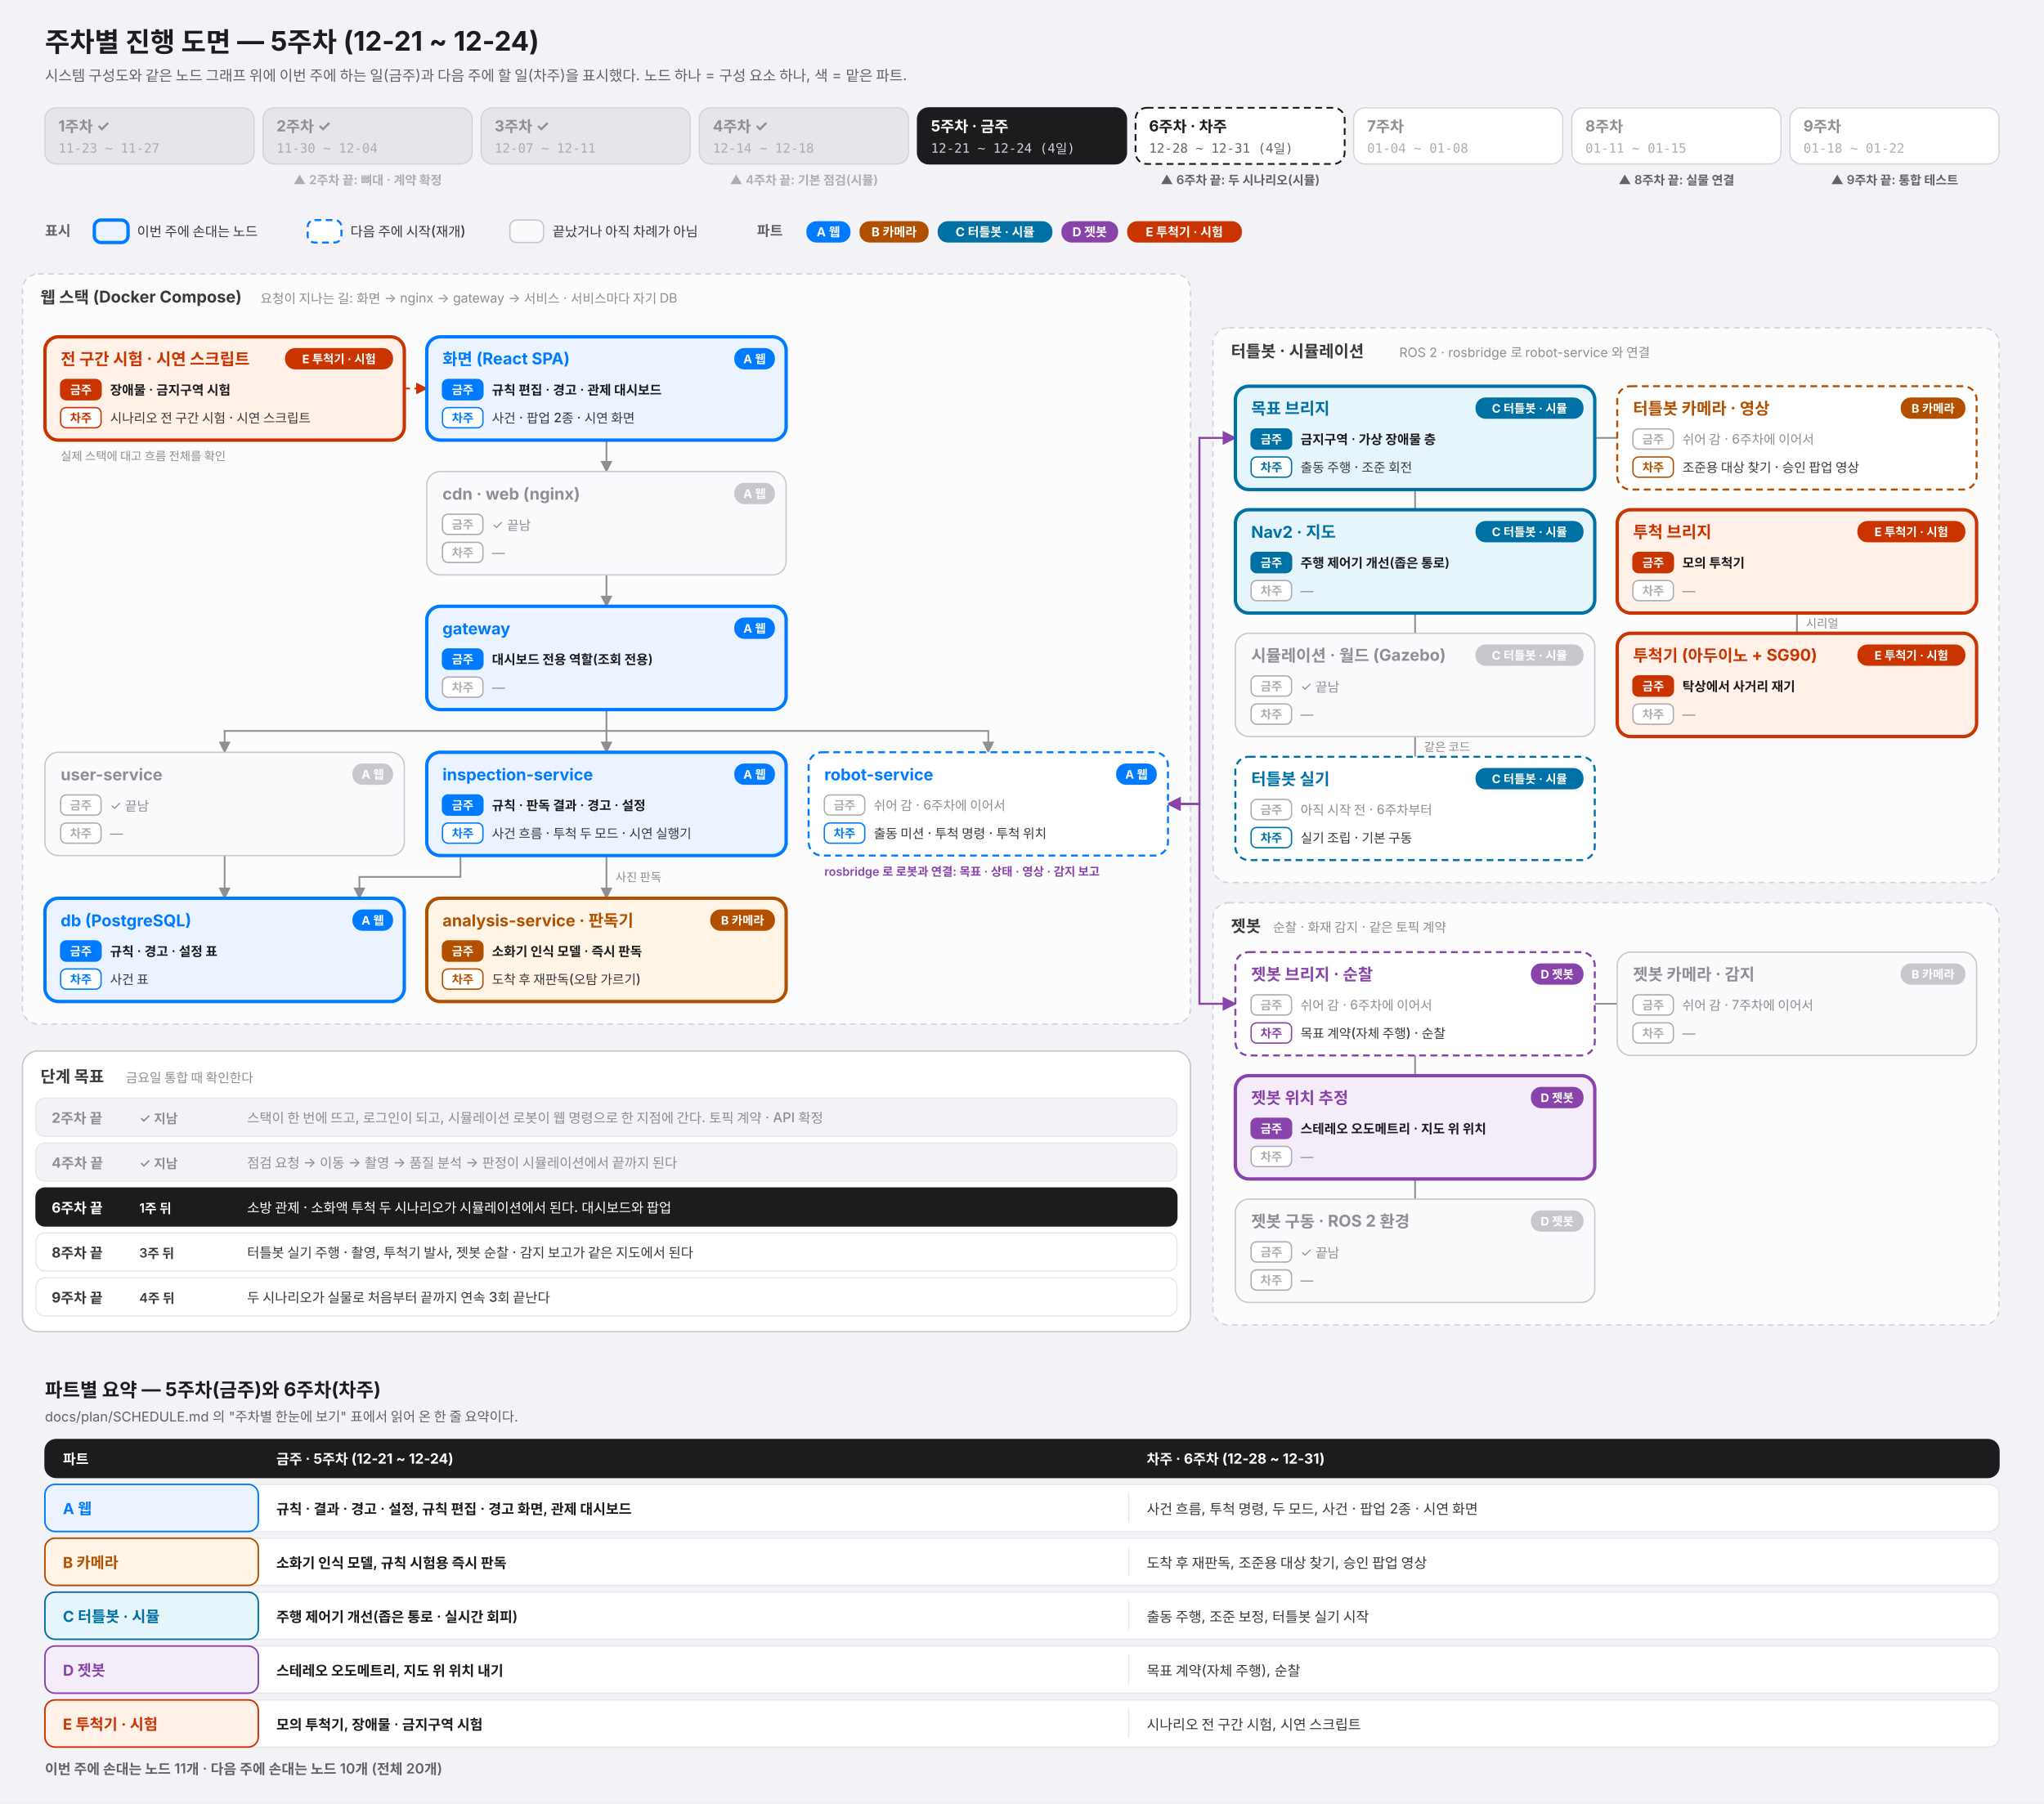
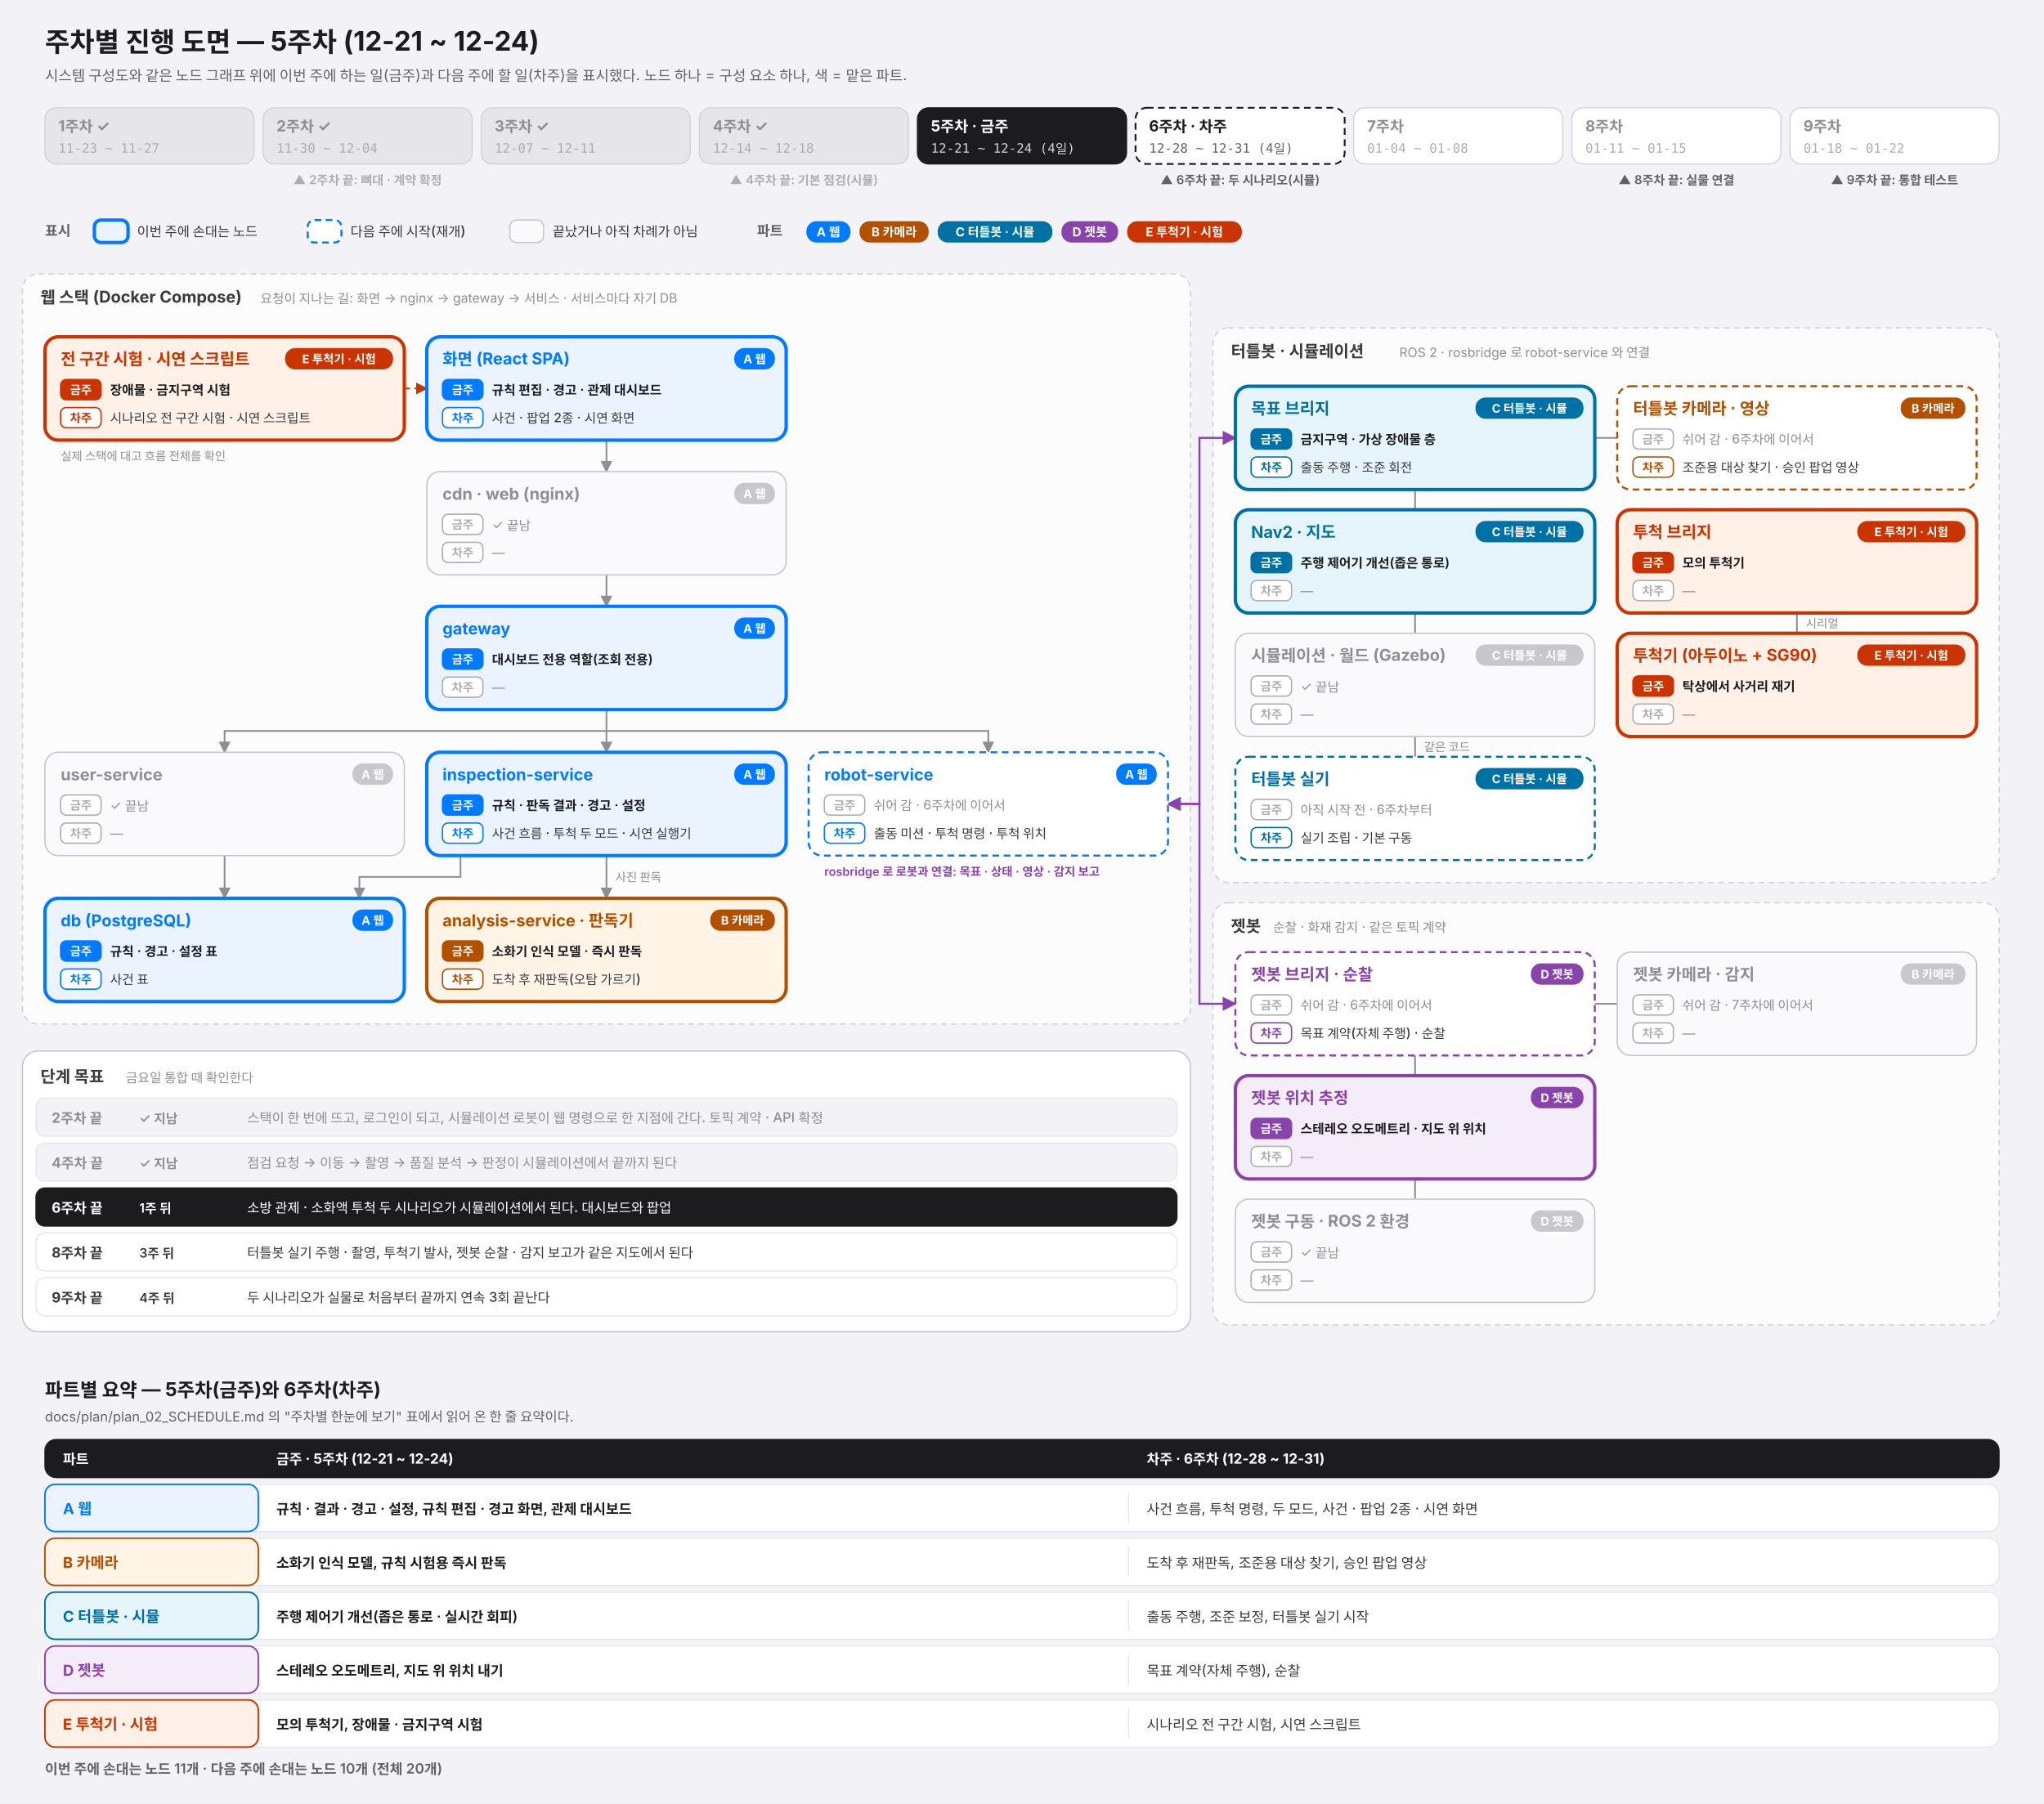
<svg xmlns="http://www.w3.org/2000/svg" width="1820" height="1606" viewBox="0 0 1820 1606" font-family="-apple-system, 'Apple SD Gothic Neo', 'Noto Sans KR', 'Malgun Gothic', sans-serif">
  <defs>
    <marker id="a8944ab" viewBox="0 0 10 10" refX="9" refY="5" markerWidth="7" markerHeight="7" orient="auto-start-reverse">
      <path d="M0,0 L10,5 L0,10 z" fill="#8944ab" />
    </marker>
    <marker id="a8e8e93" viewBox="0 0 10 10" refX="9" refY="5" markerWidth="7" markerHeight="7" orient="auto-start-reverse">
      <path d="M0,0 L10,5 L0,10 z" fill="#8e8e93" />
    </marker>
    <marker id="ac93400" viewBox="0 0 10 10" refX="9" refY="5" markerWidth="7" markerHeight="7" orient="auto-start-reverse">
      <path d="M0,0 L10,5 L0,10 z" fill="#c93400" />
    </marker>
  </defs>
  <rect width="1820" height="1606" fill="#f2f2f7" />
  <text x="40.0" y="46.0" font-size="24" font-weight="700" fill="#1c1c1e" text-anchor="start">주차별 진행 도면 — 5주차 (12-21 ~ 12-24)</text>
  <text x="40.0" y="72.0" font-size="13" font-weight="400" fill="#636366" text-anchor="start">시스템 구성도와 같은 노드 그래프 위에 이번 주에 하는 일(금주)과 다음 주에 할 일(차주)을 표시했다. 노드 하나 = 구성 요소 하나, 색 = 맡은 파트.</text>
  <rect x="40.0" y="96.0" width="186.2" height="50.0" rx="10" fill="#e5e5ea" stroke="#d1d1d6" stroke-width="1.0" />
  <text x="52.0" y="117.0" font-size="13.5" font-weight="700" fill="#8e8e93" text-anchor="start">1주차 ✓</text>
  <text x="52.0" y="136.0" font-size="11.5" font-weight="500" fill="#aeaeb2" text-anchor="start" font-family="'SF Mono', Menlo, Consolas, monospace">11-23 ~ 11-27</text>
  <rect x="234.2" y="96.0" width="186.2" height="50.0" rx="10" fill="#e5e5ea" stroke="#d1d1d6" stroke-width="1.0" />
  <text x="246.2" y="117.0" font-size="13.5" font-weight="700" fill="#8e8e93" text-anchor="start">2주차 ✓</text>
  <text x="246.2" y="136.0" font-size="11.5" font-weight="500" fill="#aeaeb2" text-anchor="start" font-family="'SF Mono', Menlo, Consolas, monospace">11-30 ~ 12-04</text>
  <text x="327.3" y="164.0" font-size="11" font-weight="600" fill="#aeaeb2" text-anchor="middle">▲ 2주차 끝: 뼈대 · 계약 확정</text>
  <rect x="428.4" y="96.0" width="186.2" height="50.0" rx="10" fill="#e5e5ea" stroke="#d1d1d6" stroke-width="1.0" />
  <text x="440.4" y="117.0" font-size="13.5" font-weight="700" fill="#8e8e93" text-anchor="start">3주차 ✓</text>
  <text x="440.4" y="136.0" font-size="11.5" font-weight="500" fill="#aeaeb2" text-anchor="start" font-family="'SF Mono', Menlo, Consolas, monospace">12-07 ~ 12-11</text>
  <rect x="622.7" y="96.0" width="186.2" height="50.0" rx="10" fill="#e5e5ea" stroke="#d1d1d6" stroke-width="1.0" />
  <text x="634.7" y="117.0" font-size="13.5" font-weight="700" fill="#8e8e93" text-anchor="start">4주차 ✓</text>
  <text x="634.7" y="136.0" font-size="11.5" font-weight="500" fill="#aeaeb2" text-anchor="start" font-family="'SF Mono', Menlo, Consolas, monospace">12-14 ~ 12-18</text>
  <text x="715.8" y="164.0" font-size="11" font-weight="600" fill="#aeaeb2" text-anchor="middle">▲ 4주차 끝: 기본 점검(시뮬)</text>
  <rect x="816.9" y="96.0" width="186.2" height="50.0" rx="10" fill="#1c1c1e" stroke="#1c1c1e" stroke-width="1.0" />
  <text x="828.9" y="117.0" font-size="13.5" font-weight="700" fill="#ffffff" text-anchor="start">5주차 · 금주</text>
  <text x="828.9" y="136.0" font-size="11.5" font-weight="500" fill="#d1d1d6" text-anchor="start" font-family="'SF Mono', Menlo, Consolas, monospace">12-21 ~ 12-24  (4일)</text>
  <rect x="1011.1" y="96.0" width="186.2" height="50.0" rx="10" fill="#ffffff" stroke="#1c1c1e" stroke-width="1.6" stroke-dasharray="6 4" />
  <text x="1023.1" y="117.0" font-size="13.5" font-weight="700" fill="#1c1c1e" text-anchor="start">6주차 · 차주</text>
  <text x="1023.1" y="136.0" font-size="11.5" font-weight="500" fill="#636366" text-anchor="start" font-family="'SF Mono', Menlo, Consolas, monospace">12-28 ~ 12-31  (4일)</text>
  <text x="1104.2" y="164.0" font-size="11" font-weight="600" fill="#636366" text-anchor="middle">▲ 6주차 끝: 두 시나리오(시뮬)</text>
  <rect x="1205.3" y="96.0" width="186.2" height="50.0" rx="10" fill="#ffffff" stroke="#d1d1d6" stroke-width="1.0" />
  <text x="1217.3" y="117.0" font-size="13.5" font-weight="700" fill="#8e8e93" text-anchor="start">7주차</text>
  <text x="1217.3" y="136.0" font-size="11.5" font-weight="500" fill="#aeaeb2" text-anchor="start" font-family="'SF Mono', Menlo, Consolas, monospace">01-04 ~ 01-08</text>
  <rect x="1399.6" y="96.0" width="186.2" height="50.0" rx="10" fill="#ffffff" stroke="#d1d1d6" stroke-width="1.0" />
  <text x="1411.6" y="117.0" font-size="13.5" font-weight="700" fill="#8e8e93" text-anchor="start">8주차</text>
  <text x="1411.6" y="136.0" font-size="11.5" font-weight="500" fill="#aeaeb2" text-anchor="start" font-family="'SF Mono', Menlo, Consolas, monospace">01-11 ~ 01-15</text>
  <text x="1492.7" y="164.0" font-size="11" font-weight="600" fill="#636366" text-anchor="middle">▲ 8주차 끝: 실물 연결</text>
  <rect x="1593.8" y="96.0" width="186.2" height="50.0" rx="10" fill="#ffffff" stroke="#d1d1d6" stroke-width="1.0" />
  <text x="1605.8" y="117.0" font-size="13.5" font-weight="700" fill="#8e8e93" text-anchor="start">9주차</text>
  <text x="1605.8" y="136.0" font-size="11.5" font-weight="500" fill="#aeaeb2" text-anchor="start" font-family="'SF Mono', Menlo, Consolas, monospace">01-18 ~ 01-22</text>
  <text x="1686.9" y="164.0" font-size="11" font-weight="600" fill="#636366" text-anchor="middle">▲ 9주차 끝: 통합 테스트</text>
  <text x="40.0" y="210.0" font-size="12.5" font-weight="700" fill="#636366" text-anchor="start">표시</text>
  <rect x="84.0" y="196.0" width="30.0" height="20.0" rx="6" fill="#eaf3ff" stroke="#007aff" stroke-width="3" />
  <text x="122.0" y="210.5" font-size="12" font-weight="500" fill="#3a3a3c" text-anchor="start">이번 주에 손대는 노드</text>
  <rect x="274.0" y="196.0" width="30.0" height="20.0" rx="6" fill="#ffffff" stroke="#007aff" stroke-width="1.8" stroke-dasharray="6 4" />
  <text x="312.0" y="210.5" font-size="12" font-weight="500" fill="#3a3a3c" text-anchor="start">다음 주에 시작(재개)</text>
  <rect x="454.0" y="196.0" width="30.0" height="20.0" rx="6" fill="#fafafc" stroke="#c7c7cc" stroke-width="1.2" />
  <text x="492.0" y="210.5" font-size="12" font-weight="500" fill="#3a3a3c" text-anchor="start">끝났거나 아직 차례가 아님</text>
  <text x="674.0" y="210.0" font-size="12.5" font-weight="700" fill="#636366" text-anchor="start">파트</text>
  <rect x="718.0" y="197.0" width="39.3" height="19.0" rx="9" fill="#007aff" stroke="none" stroke-width="0" />
  <text x="737.6" y="210.5" font-size="11" font-weight="700" fill="#ffffff" text-anchor="middle">A 웹</text>
  <rect x="765.3" y="197.0" width="61.6" height="19.0" rx="9" fill="#b25000" stroke="none" stroke-width="0" />
  <text x="796.1" y="210.5" font-size="11" font-weight="700" fill="#ffffff" text-anchor="middle">B 카메라</text>
  <rect x="834.9" y="197.0" width="102.2" height="19.0" rx="9" fill="#0071a4" stroke="none" stroke-width="0" />
  <text x="886.0" y="210.5" font-size="11" font-weight="700" fill="#ffffff" text-anchor="middle">C 터틀봇 · 시뮬</text>
  <rect x="945.1" y="197.0" width="50.5" height="19.0" rx="9" fill="#8944ab" stroke="none" stroke-width="0" />
  <text x="970.3" y="210.5" font-size="11" font-weight="700" fill="#ffffff" text-anchor="middle">D 젯봇</text>
  <rect x="1003.6" y="197.0" width="102.2" height="19.0" rx="9" fill="#c93400" stroke="none" stroke-width="0" />
  <text x="1054.6" y="210.5" font-size="11" font-weight="700" fill="#ffffff" text-anchor="middle">E 투척기 · 시험</text>
  <rect x="20.0" y="244.0" width="1040.0" height="668.0" rx="14" fill="#ffffff" stroke="#c7c7cc" stroke-width="1.2" stroke-dasharray="5 4" opacity="0.75" />
  <text x="36.0" y="270.0" font-size="14.5" font-weight="700" fill="#3a3a3c" text-anchor="start">웹 스택 (Docker Compose)</text>
  <text x="231.8" y="270.0" font-size="11.5" font-weight="400" fill="#8e8e93" text-anchor="start">요청이 지나는 길: 화면 → nginx → gateway → 서비스 · 서비스마다 자기 DB</text>
  <rect x="1080.0" y="292.0" width="700.0" height="494.0" rx="14" fill="#ffffff" stroke="#c7c7cc" stroke-width="1.2" stroke-dasharray="5 4" opacity="0.75" />
  <text x="1096.0" y="318.0" font-size="14.5" font-weight="700" fill="#3a3a3c" text-anchor="start">터틀봇 · 시뮬레이션</text>
  <text x="1245.9" y="318.0" font-size="11.5" font-weight="400" fill="#8e8e93" text-anchor="start">ROS 2 · rosbridge 로 robot-service 와 연결</text>
  <rect x="1080.0" y="804.0" width="700.0" height="376.0" rx="14" fill="#ffffff" stroke="#c7c7cc" stroke-width="1.2" stroke-dasharray="5 4" opacity="0.75" />
  <text x="1096.0" y="830.0" font-size="14.5" font-weight="700" fill="#3a3a3c" text-anchor="start">젯봇</text>
  <text x="1133.5" y="830.0" font-size="11.5" font-weight="400" fill="#8e8e93" text-anchor="start">순찰 · 화재 감지 · 같은 토픽 계약</text>
  <path d="M540.0 392.0 L540.0 420.0" fill="none" stroke="#8e8e93" stroke-width="1.5" marker-end="url(#a8e8e93)" />
  <path d="M540.0 512.0 L540.0 540.0" fill="none" stroke="#8e8e93" stroke-width="1.5" marker-end="url(#a8e8e93)" />
  <path d="M540.0 632.0 L540.0 670.0" fill="none" stroke="#8e8e93" stroke-width="1.5" marker-end="url(#a8e8e93)" />
  <path d="M540.0 762.0 L540.0 800.0" fill="none" stroke="#8e8e93" stroke-width="1.5" marker-end="url(#a8e8e93)" />
  <text x="548.0" y="785.0" font-size="10.5" font-weight="500" fill="#8e8e93" text-anchor="start">사진 판독</text>
  <path d="M1260.0 436.0 L1260.0 454.0" fill="none" stroke="#8e8e93" stroke-width="1.5" />
  <path d="M1260.0 546.0 L1260.0 564.0" fill="none" stroke="#8e8e93" stroke-width="1.5" />
  <path d="M1260.0 656.0 L1260.0 674.0" fill="none" stroke="#8e8e93" stroke-width="1.5" />
  <text x="1268.0" y="669.0" font-size="10.5" font-weight="500" fill="#8e8e93" text-anchor="start">같은 코드</text>
  <path d="M1600.0 546.0 L1600.0 564.0" fill="none" stroke="#8e8e93" stroke-width="1.5" />
  <text x="1608.0" y="559.0" font-size="10.5" font-weight="500" fill="#8e8e93" text-anchor="start">시리얼</text>
  <path d="M1260.0 940.0 L1260.0 958.0" fill="none" stroke="#8e8e93" stroke-width="1.5" />
  <path d="M1260.0 1050.0 L1260.0 1068.0" fill="none" stroke="#8e8e93" stroke-width="1.5" />
  <path d="M540.0 651.0 L200.0 651.0 L200.0 670.0" fill="none" stroke="#8e8e93" stroke-width="1.5" marker-end="url(#a8e8e93)" />
  <path d="M540.0 651.0 L880.0 651.0 L880.0 670.0" fill="none" stroke="#8e8e93" stroke-width="1.5" marker-end="url(#a8e8e93)" />
  <path d="M200.0 762.0 L200.0 800.0" fill="none" stroke="#8e8e93" stroke-width="1.5" marker-end="url(#a8e8e93)" />
  <path d="M410.0 762.0 L410.0 781.0 L320.0 781.0 L320.0 800.0" fill="none" stroke="#8e8e93" stroke-width="1.5" marker-end="url(#a8e8e93)" />
  <path d="M1040.0 716.0 L1068.0 716.0 L1068.0 390.0 L1100.0 390.0" fill="none" stroke="#8944ab" stroke-width="1.8" marker-end="url(#a8944ab)" marker-start="url(#a8944ab)" />
  <path d="M1040.0 716.0 L1068.0 716.0 L1068.0 894.0 L1100.0 894.0" fill="none" stroke="#8944ab" stroke-width="1.8" marker-end="url(#a8944ab)" marker-start="url(#a8944ab)" />
  <text x="734.0" y="780.0" font-size="10.5" font-weight="600" fill="#8944ab" text-anchor="start">rosbridge 로 로봇과 연결: 목표 · 상태 · 영상 · 감지 보고</text>
  <path d="M1420.0 390.0 L1440.0 390.0" fill="none" stroke="#8e8e93" stroke-width="1.5" />
  <path d="M1420.0 894.0 L1440.0 894.0" fill="none" stroke="#8e8e93" stroke-width="1.5" />
  <path d="M360.0 346.0 L380.0 346.0" fill="none" stroke="#c93400" stroke-width="1.5" marker-end="url(#ac93400)" stroke-dasharray="5 4" />
  <text x="54.0" y="410.0" font-size="10.5" font-weight="500" fill="#8e8e93" text-anchor="start">실제 스택에 대고 흐름 전체를 확인</text>
  <rect x="40.0" y="300.0" width="320.0" height="92.0" rx="12" fill="#fff1e8" stroke="#c93400" stroke-width="3" />
  <text x="54.0" y="325.0" font-size="14.5" font-weight="700" fill="#c93400" text-anchor="start">전 구간 시험 · 시연 스크립트</text>
  <rect x="253.8" y="310.0" width="96.2" height="19.0" rx="9" fill="#c93400" stroke="none" stroke-width="0" />
  <text x="301.9" y="323.5" font-size="10.5" font-weight="700" fill="#ffffff" text-anchor="middle">E 투척기 · 시험</text>
  <rect x="54.0" y="338.0" width="36.0" height="18.0" rx="5" fill="#c93400" stroke="#c93400" stroke-width="1.2" />
  <text x="72.0" y="351.0" font-size="10.5" font-weight="700" fill="#ffffff" text-anchor="middle">금주</text>
  <text x="98.0" y="351.5" font-size="11.5" font-weight="600" fill="#1c1c1e" text-anchor="start">장애물 · 금지구역 시험</text>
  <rect x="54.0" y="363.0" width="36.0" height="18.0" rx="5" fill="#ffffff" stroke="#c93400" stroke-width="1.2" />
  <text x="72.0" y="376.0" font-size="10.5" font-weight="700" fill="#c93400" text-anchor="middle">차주</text>
  <text x="98.0" y="376.5" font-size="11.5" font-weight="500" fill="#3a3a3c" text-anchor="start">시나리오 전 구간 시험 · 시연 스크립트</text>
  <rect x="380.0" y="300.0" width="320.0" height="92.0" rx="12" fill="#eaf3ff" stroke="#007aff" stroke-width="3" />
  <text x="394.0" y="325.0" font-size="14.5" font-weight="700" fill="#007aff" text-anchor="start">화면 (React SPA)</text>
  <rect x="653.8" y="310.0" width="36.2" height="19.0" rx="9" fill="#007aff" stroke="none" stroke-width="0" />
  <text x="671.9" y="323.5" font-size="10.5" font-weight="700" fill="#ffffff" text-anchor="middle">A 웹</text>
  <rect x="394.0" y="338.0" width="36.0" height="18.0" rx="5" fill="#007aff" stroke="#007aff" stroke-width="1.2" />
  <text x="412.0" y="351.0" font-size="10.5" font-weight="700" fill="#ffffff" text-anchor="middle">금주</text>
  <text x="438.0" y="351.5" font-size="11.5" font-weight="600" fill="#1c1c1e" text-anchor="start">규칙 편집 · 경고 · 관제 대시보드</text>
  <rect x="394.0" y="363.0" width="36.0" height="18.0" rx="5" fill="#ffffff" stroke="#007aff" stroke-width="1.2" />
  <text x="412.0" y="376.0" font-size="10.5" font-weight="700" fill="#007aff" text-anchor="middle">차주</text>
  <text x="438.0" y="376.5" font-size="11.5" font-weight="500" fill="#3a3a3c" text-anchor="start">사건 · 팝업 2종 · 시연 화면</text>
  <rect x="380.0" y="420.0" width="320.0" height="92.0" rx="12" fill="#fafafc" stroke="#c7c7cc" stroke-width="1.2" />
  <text x="394.0" y="445.0" font-size="14.5" font-weight="700" fill="#8e8e93" text-anchor="start">cdn · web (nginx)</text>
  <rect x="653.8" y="430.0" width="36.2" height="19.0" rx="9" fill="#c7c7cc" stroke="none" stroke-width="0" />
  <text x="671.9" y="443.5" font-size="10.5" font-weight="700" fill="#ffffff" text-anchor="middle">A 웹</text>
  <rect x="394.0" y="458.0" width="36.0" height="18.0" rx="5" fill="#ffffff" stroke="#aeaeb2" stroke-width="1.2" />
  <text x="412.0" y="471.0" font-size="10.5" font-weight="700" fill="#aeaeb2" text-anchor="middle">금주</text>
  <text x="438.0" y="471.5" font-size="11.5" font-weight="400" fill="#8e8e93" text-anchor="start">✓ 끝남</text>
  <rect x="394.0" y="483.0" width="36.0" height="18.0" rx="5" fill="#ffffff" stroke="#aeaeb2" stroke-width="1.2" />
  <text x="412.0" y="496.0" font-size="10.5" font-weight="700" fill="#aeaeb2" text-anchor="middle">차주</text>
  <text x="438.0" y="496.5" font-size="11.5" font-weight="400" fill="#8e8e93" text-anchor="start">—</text>
  <rect x="380.0" y="540.0" width="320.0" height="92.0" rx="12" fill="#eaf3ff" stroke="#007aff" stroke-width="3" />
  <text x="394.0" y="565.0" font-size="14.5" font-weight="700" fill="#007aff" text-anchor="start">gateway</text>
  <rect x="653.8" y="550.0" width="36.2" height="19.0" rx="9" fill="#007aff" stroke="none" stroke-width="0" />
  <text x="671.9" y="563.5" font-size="10.5" font-weight="700" fill="#ffffff" text-anchor="middle">A 웹</text>
  <rect x="394.0" y="578.0" width="36.0" height="18.0" rx="5" fill="#007aff" stroke="#007aff" stroke-width="1.2" />
  <text x="412.0" y="591.0" font-size="10.5" font-weight="700" fill="#ffffff" text-anchor="middle">금주</text>
  <text x="438.0" y="591.5" font-size="11.5" font-weight="600" fill="#1c1c1e" text-anchor="start">대시보드 전용 역할(조회 전용)</text>
  <rect x="394.0" y="603.0" width="36.0" height="18.0" rx="5" fill="#ffffff" stroke="#aeaeb2" stroke-width="1.2" />
  <text x="412.0" y="616.0" font-size="10.5" font-weight="700" fill="#aeaeb2" text-anchor="middle">차주</text>
  <text x="438.0" y="616.5" font-size="11.5" font-weight="400" fill="#8e8e93" text-anchor="start">—</text>
  <rect x="40.0" y="670.0" width="320.0" height="92.0" rx="12" fill="#fafafc" stroke="#c7c7cc" stroke-width="1.2" />
  <text x="54.0" y="695.0" font-size="14.5" font-weight="700" fill="#8e8e93" text-anchor="start">user-service</text>
  <rect x="313.8" y="680.0" width="36.2" height="19.0" rx="9" fill="#c7c7cc" stroke="none" stroke-width="0" />
  <text x="331.9" y="693.5" font-size="10.5" font-weight="700" fill="#ffffff" text-anchor="middle">A 웹</text>
  <rect x="54.0" y="708.0" width="36.0" height="18.0" rx="5" fill="#ffffff" stroke="#aeaeb2" stroke-width="1.2" />
  <text x="72.0" y="721.0" font-size="10.5" font-weight="700" fill="#aeaeb2" text-anchor="middle">금주</text>
  <text x="98.0" y="721.5" font-size="11.5" font-weight="400" fill="#8e8e93" text-anchor="start">✓ 끝남</text>
  <rect x="54.0" y="733.0" width="36.0" height="18.0" rx="5" fill="#ffffff" stroke="#aeaeb2" stroke-width="1.2" />
  <text x="72.0" y="746.0" font-size="10.5" font-weight="700" fill="#aeaeb2" text-anchor="middle">차주</text>
  <text x="98.0" y="746.5" font-size="11.5" font-weight="400" fill="#8e8e93" text-anchor="start">—</text>
  <rect x="380.0" y="670.0" width="320.0" height="92.0" rx="12" fill="#eaf3ff" stroke="#007aff" stroke-width="3" />
  <text x="394.0" y="695.0" font-size="14.5" font-weight="700" fill="#007aff" text-anchor="start">inspection-service</text>
  <rect x="653.8" y="680.0" width="36.2" height="19.0" rx="9" fill="#007aff" stroke="none" stroke-width="0" />
  <text x="671.9" y="693.5" font-size="10.5" font-weight="700" fill="#ffffff" text-anchor="middle">A 웹</text>
  <rect x="394.0" y="708.0" width="36.0" height="18.0" rx="5" fill="#007aff" stroke="#007aff" stroke-width="1.2" />
  <text x="412.0" y="721.0" font-size="10.5" font-weight="700" fill="#ffffff" text-anchor="middle">금주</text>
  <text x="438.0" y="721.5" font-size="11.5" font-weight="600" fill="#1c1c1e" text-anchor="start">규칙 · 판독 결과 · 경고 · 설정</text>
  <rect x="394.0" y="733.0" width="36.0" height="18.0" rx="5" fill="#ffffff" stroke="#007aff" stroke-width="1.2" />
  <text x="412.0" y="746.0" font-size="10.5" font-weight="700" fill="#007aff" text-anchor="middle">차주</text>
  <text x="438.0" y="746.5" font-size="11.5" font-weight="500" fill="#3a3a3c" text-anchor="start">사건 흐름 · 투척 두 모드 · 시연 실행기</text>
  <rect x="720.0" y="670.0" width="320.0" height="92.0" rx="12" fill="#ffffff" stroke="#007aff" stroke-width="1.8" stroke-dasharray="6 4" />
  <text x="734.0" y="695.0" font-size="14.5" font-weight="700" fill="#007aff" text-anchor="start">robot-service</text>
  <rect x="993.8" y="680.0" width="36.2" height="19.0" rx="9" fill="#007aff" stroke="none" stroke-width="0" />
  <text x="1011.9" y="693.5" font-size="10.5" font-weight="700" fill="#ffffff" text-anchor="middle">A 웹</text>
  <rect x="734.0" y="708.0" width="36.0" height="18.0" rx="5" fill="#ffffff" stroke="#aeaeb2" stroke-width="1.2" />
  <text x="752.0" y="721.0" font-size="10.5" font-weight="700" fill="#aeaeb2" text-anchor="middle">금주</text>
  <text x="778.0" y="721.5" font-size="11.5" font-weight="400" fill="#8e8e93" text-anchor="start">쉬어 감 · 6주차에 이어서</text>
  <rect x="734.0" y="733.0" width="36.0" height="18.0" rx="5" fill="#ffffff" stroke="#007aff" stroke-width="1.2" />
  <text x="752.0" y="746.0" font-size="10.5" font-weight="700" fill="#007aff" text-anchor="middle">차주</text>
  <text x="778.0" y="746.5" font-size="11.5" font-weight="500" fill="#3a3a3c" text-anchor="start">출동 미션 · 투척 명령 · 투척 위치</text>
  <rect x="40.0" y="800.0" width="320.0" height="92.0" rx="12" fill="#eaf3ff" stroke="#007aff" stroke-width="3" />
  <text x="54.0" y="825.0" font-size="14.5" font-weight="700" fill="#007aff" text-anchor="start">db (PostgreSQL)</text>
  <rect x="313.8" y="810.0" width="36.2" height="19.0" rx="9" fill="#007aff" stroke="none" stroke-width="0" />
  <text x="331.9" y="823.5" font-size="10.5" font-weight="700" fill="#ffffff" text-anchor="middle">A 웹</text>
  <rect x="54.0" y="838.0" width="36.0" height="18.0" rx="5" fill="#007aff" stroke="#007aff" stroke-width="1.2" />
  <text x="72.0" y="851.0" font-size="10.5" font-weight="700" fill="#ffffff" text-anchor="middle">금주</text>
  <text x="98.0" y="851.5" font-size="11.5" font-weight="600" fill="#1c1c1e" text-anchor="start">규칙 · 경고 · 설정 표</text>
  <rect x="54.0" y="863.0" width="36.0" height="18.0" rx="5" fill="#ffffff" stroke="#007aff" stroke-width="1.2" />
  <text x="72.0" y="876.0" font-size="10.5" font-weight="700" fill="#007aff" text-anchor="middle">차주</text>
  <text x="98.0" y="876.5" font-size="11.5" font-weight="500" fill="#3a3a3c" text-anchor="start">사건 표</text>
  <rect x="380.0" y="800.0" width="320.0" height="92.0" rx="12" fill="#fff4e5" stroke="#b25000" stroke-width="3" />
  <text x="394.0" y="825.0" font-size="14.5" font-weight="700" fill="#b25000" text-anchor="start">analysis-service · 판독기</text>
  <rect x="632.4" y="810.0" width="57.6" height="19.0" rx="9" fill="#b25000" stroke="none" stroke-width="0" />
  <text x="661.2" y="823.5" font-size="10.5" font-weight="700" fill="#ffffff" text-anchor="middle">B 카메라</text>
  <rect x="394.0" y="838.0" width="36.0" height="18.0" rx="5" fill="#b25000" stroke="#b25000" stroke-width="1.2" />
  <text x="412.0" y="851.0" font-size="10.5" font-weight="700" fill="#ffffff" text-anchor="middle">금주</text>
  <text x="438.0" y="851.5" font-size="11.5" font-weight="600" fill="#1c1c1e" text-anchor="start">소화기 인식 모델 · 즉시 판독</text>
  <rect x="394.0" y="863.0" width="36.0" height="18.0" rx="5" fill="#ffffff" stroke="#b25000" stroke-width="1.2" />
  <text x="412.0" y="876.0" font-size="10.5" font-weight="700" fill="#b25000" text-anchor="middle">차주</text>
  <text x="438.0" y="876.5" font-size="11.5" font-weight="500" fill="#3a3a3c" text-anchor="start">도착 후 재판독(오탐 가르기)</text>
  <rect x="1100.0" y="344.0" width="320.0" height="92.0" rx="12" fill="#e6f5fb" stroke="#0071a4" stroke-width="3" />
  <text x="1114.0" y="369.0" font-size="14.5" font-weight="700" fill="#0071a4" text-anchor="start">목표 브리지</text>
  <rect x="1313.8" y="354.0" width="96.2" height="19.0" rx="9" fill="#0071a4" stroke="none" stroke-width="0" />
  <text x="1361.9" y="367.5" font-size="10.5" font-weight="700" fill="#ffffff" text-anchor="middle">C 터틀봇 · 시뮬</text>
  <rect x="1114.0" y="382.0" width="36.0" height="18.0" rx="5" fill="#0071a4" stroke="#0071a4" stroke-width="1.2" />
  <text x="1132.0" y="395.0" font-size="10.5" font-weight="700" fill="#ffffff" text-anchor="middle">금주</text>
  <text x="1158.0" y="395.5" font-size="11.5" font-weight="600" fill="#1c1c1e" text-anchor="start">금지구역 · 가상 장애물 층</text>
  <rect x="1114.0" y="407.0" width="36.0" height="18.0" rx="5" fill="#ffffff" stroke="#0071a4" stroke-width="1.2" />
  <text x="1132.0" y="420.0" font-size="10.5" font-weight="700" fill="#0071a4" text-anchor="middle">차주</text>
  <text x="1158.0" y="420.5" font-size="11.5" font-weight="500" fill="#3a3a3c" text-anchor="start">출동 주행 · 조준 회전</text>
  <rect x="1100.0" y="454.0" width="320.0" height="92.0" rx="12" fill="#e6f5fb" stroke="#0071a4" stroke-width="3" />
  <text x="1114.0" y="479.0" font-size="14.5" font-weight="700" fill="#0071a4" text-anchor="start">Nav2 · 지도</text>
  <rect x="1313.8" y="464.0" width="96.2" height="19.0" rx="9" fill="#0071a4" stroke="none" stroke-width="0" />
  <text x="1361.9" y="477.5" font-size="10.5" font-weight="700" fill="#ffffff" text-anchor="middle">C 터틀봇 · 시뮬</text>
  <rect x="1114.0" y="492.0" width="36.0" height="18.0" rx="5" fill="#0071a4" stroke="#0071a4" stroke-width="1.2" />
  <text x="1132.0" y="505.0" font-size="10.5" font-weight="700" fill="#ffffff" text-anchor="middle">금주</text>
  <text x="1158.0" y="505.5" font-size="11.5" font-weight="600" fill="#1c1c1e" text-anchor="start">주행 제어기 개선(좁은 통로)</text>
  <rect x="1114.0" y="517.0" width="36.0" height="18.0" rx="5" fill="#ffffff" stroke="#aeaeb2" stroke-width="1.2" />
  <text x="1132.0" y="530.0" font-size="10.5" font-weight="700" fill="#aeaeb2" text-anchor="middle">차주</text>
  <text x="1158.0" y="530.5" font-size="11.5" font-weight="400" fill="#8e8e93" text-anchor="start">—</text>
  <rect x="1100.0" y="564.0" width="320.0" height="92.0" rx="12" fill="#fafafc" stroke="#c7c7cc" stroke-width="1.2" />
  <text x="1114.0" y="589.0" font-size="14.5" font-weight="700" fill="#8e8e93" text-anchor="start">시뮬레이션 · 월드 (Gazebo)</text>
  <rect x="1313.8" y="574.0" width="96.2" height="19.0" rx="9" fill="#c7c7cc" stroke="none" stroke-width="0" />
  <text x="1361.9" y="587.5" font-size="10.5" font-weight="700" fill="#ffffff" text-anchor="middle">C 터틀봇 · 시뮬</text>
  <rect x="1114.0" y="602.0" width="36.0" height="18.0" rx="5" fill="#ffffff" stroke="#aeaeb2" stroke-width="1.2" />
  <text x="1132.0" y="615.0" font-size="10.5" font-weight="700" fill="#aeaeb2" text-anchor="middle">금주</text>
  <text x="1158.0" y="615.5" font-size="11.5" font-weight="400" fill="#8e8e93" text-anchor="start">✓ 끝남</text>
  <rect x="1114.0" y="627.0" width="36.0" height="18.0" rx="5" fill="#ffffff" stroke="#aeaeb2" stroke-width="1.2" />
  <text x="1132.0" y="640.0" font-size="10.5" font-weight="700" fill="#aeaeb2" text-anchor="middle">차주</text>
  <text x="1158.0" y="640.5" font-size="11.5" font-weight="400" fill="#8e8e93" text-anchor="start">—</text>
  <rect x="1100.0" y="674.0" width="320.0" height="92.0" rx="12" fill="#ffffff" stroke="#0071a4" stroke-width="1.8" stroke-dasharray="6 4" />
  <text x="1114.0" y="699.0" font-size="14.5" font-weight="700" fill="#0071a4" text-anchor="start">터틀봇 실기</text>
  <rect x="1313.8" y="684.0" width="96.2" height="19.0" rx="9" fill="#0071a4" stroke="none" stroke-width="0" />
  <text x="1361.9" y="697.5" font-size="10.5" font-weight="700" fill="#ffffff" text-anchor="middle">C 터틀봇 · 시뮬</text>
  <rect x="1114.0" y="712.0" width="36.0" height="18.0" rx="5" fill="#ffffff" stroke="#aeaeb2" stroke-width="1.2" />
  <text x="1132.0" y="725.0" font-size="10.5" font-weight="700" fill="#aeaeb2" text-anchor="middle">금주</text>
  <text x="1158.0" y="725.5" font-size="11.5" font-weight="400" fill="#8e8e93" text-anchor="start">아직 시작 전 · 6주차부터</text>
  <rect x="1114.0" y="737.0" width="36.0" height="18.0" rx="5" fill="#ffffff" stroke="#0071a4" stroke-width="1.2" />
  <text x="1132.0" y="750.0" font-size="10.5" font-weight="700" fill="#0071a4" text-anchor="middle">차주</text>
  <text x="1158.0" y="750.5" font-size="11.5" font-weight="500" fill="#3a3a3c" text-anchor="start">실기 조립 · 기본 구동</text>
  <rect x="1440.0" y="344.0" width="320.0" height="92.0" rx="12" fill="#ffffff" stroke="#b25000" stroke-width="1.8" stroke-dasharray="6 4" />
  <text x="1454.0" y="369.0" font-size="14.5" font-weight="700" fill="#b25000" text-anchor="start">터틀봇 카메라 · 영상</text>
  <rect x="1692.4" y="354.0" width="57.6" height="19.0" rx="9" fill="#b25000" stroke="none" stroke-width="0" />
  <text x="1721.2" y="367.5" font-size="10.5" font-weight="700" fill="#ffffff" text-anchor="middle">B 카메라</text>
  <rect x="1454.0" y="382.0" width="36.0" height="18.0" rx="5" fill="#ffffff" stroke="#aeaeb2" stroke-width="1.2" />
  <text x="1472.0" y="395.0" font-size="10.5" font-weight="700" fill="#aeaeb2" text-anchor="middle">금주</text>
  <text x="1498.0" y="395.5" font-size="11.5" font-weight="400" fill="#8e8e93" text-anchor="start">쉬어 감 · 6주차에 이어서</text>
  <rect x="1454.0" y="407.0" width="36.0" height="18.0" rx="5" fill="#ffffff" stroke="#b25000" stroke-width="1.2" />
  <text x="1472.0" y="420.0" font-size="10.5" font-weight="700" fill="#b25000" text-anchor="middle">차주</text>
  <text x="1498.0" y="420.5" font-size="11.5" font-weight="500" fill="#3a3a3c" text-anchor="start">조준용 대상 찾기 · 승인 팝업 영상</text>
  <rect x="1440.0" y="454.0" width="320.0" height="92.0" rx="12" fill="#fff1e8" stroke="#c93400" stroke-width="3" />
  <text x="1454.0" y="479.0" font-size="14.5" font-weight="700" fill="#c93400" text-anchor="start">투척 브리지</text>
  <rect x="1653.8" y="464.0" width="96.2" height="19.0" rx="9" fill="#c93400" stroke="none" stroke-width="0" />
  <text x="1701.9" y="477.5" font-size="10.5" font-weight="700" fill="#ffffff" text-anchor="middle">E 투척기 · 시험</text>
  <rect x="1454.0" y="492.0" width="36.0" height="18.0" rx="5" fill="#c93400" stroke="#c93400" stroke-width="1.2" />
  <text x="1472.0" y="505.0" font-size="10.5" font-weight="700" fill="#ffffff" text-anchor="middle">금주</text>
  <text x="1498.0" y="505.5" font-size="11.5" font-weight="600" fill="#1c1c1e" text-anchor="start">모의 투척기</text>
  <rect x="1454.0" y="517.0" width="36.0" height="18.0" rx="5" fill="#ffffff" stroke="#aeaeb2" stroke-width="1.2" />
  <text x="1472.0" y="530.0" font-size="10.5" font-weight="700" fill="#aeaeb2" text-anchor="middle">차주</text>
  <text x="1498.0" y="530.5" font-size="11.5" font-weight="400" fill="#8e8e93" text-anchor="start">—</text>
  <rect x="1440.0" y="564.0" width="320.0" height="92.0" rx="12" fill="#fff1e8" stroke="#c93400" stroke-width="3" />
  <text x="1454.0" y="589.0" font-size="14.5" font-weight="700" fill="#c93400" text-anchor="start">투척기 (아두이노 + SG90)</text>
  <rect x="1653.8" y="574.0" width="96.2" height="19.0" rx="9" fill="#c93400" stroke="none" stroke-width="0" />
  <text x="1701.9" y="587.5" font-size="10.5" font-weight="700" fill="#ffffff" text-anchor="middle">E 투척기 · 시험</text>
  <rect x="1454.0" y="602.0" width="36.0" height="18.0" rx="5" fill="#c93400" stroke="#c93400" stroke-width="1.2" />
  <text x="1472.0" y="615.0" font-size="10.5" font-weight="700" fill="#ffffff" text-anchor="middle">금주</text>
  <text x="1498.0" y="615.5" font-size="11.5" font-weight="600" fill="#1c1c1e" text-anchor="start">탁상에서 사거리 재기</text>
  <rect x="1454.0" y="627.0" width="36.0" height="18.0" rx="5" fill="#ffffff" stroke="#aeaeb2" stroke-width="1.2" />
  <text x="1472.0" y="640.0" font-size="10.5" font-weight="700" fill="#aeaeb2" text-anchor="middle">차주</text>
  <text x="1498.0" y="640.5" font-size="11.5" font-weight="400" fill="#8e8e93" text-anchor="start">—</text>
  <rect x="1100.0" y="848.0" width="320.0" height="92.0" rx="12" fill="#ffffff" stroke="#8944ab" stroke-width="1.8" stroke-dasharray="6 4" />
  <text x="1114.0" y="873.0" font-size="14.5" font-weight="700" fill="#8944ab" text-anchor="start">젯봇 브리지 · 순찰</text>
  <rect x="1363.1" y="858.0" width="46.9" height="19.0" rx="9" fill="#8944ab" stroke="none" stroke-width="0" />
  <text x="1386.5" y="871.5" font-size="10.5" font-weight="700" fill="#ffffff" text-anchor="middle">D 젯봇</text>
  <rect x="1114.0" y="886.0" width="36.0" height="18.0" rx="5" fill="#ffffff" stroke="#aeaeb2" stroke-width="1.2" />
  <text x="1132.0" y="899.0" font-size="10.5" font-weight="700" fill="#aeaeb2" text-anchor="middle">금주</text>
  <text x="1158.0" y="899.5" font-size="11.5" font-weight="400" fill="#8e8e93" text-anchor="start">쉬어 감 · 6주차에 이어서</text>
  <rect x="1114.0" y="911.0" width="36.0" height="18.0" rx="5" fill="#ffffff" stroke="#8944ab" stroke-width="1.2" />
  <text x="1132.0" y="924.0" font-size="10.5" font-weight="700" fill="#8944ab" text-anchor="middle">차주</text>
  <text x="1158.0" y="924.5" font-size="11.5" font-weight="500" fill="#3a3a3c" text-anchor="start">목표 계약(자체 주행) · 순찰</text>
  <rect x="1100.0" y="958.0" width="320.0" height="92.0" rx="12" fill="#f5ecfa" stroke="#8944ab" stroke-width="3" />
  <text x="1114.0" y="983.0" font-size="14.5" font-weight="700" fill="#8944ab" text-anchor="start">젯봇 위치 추정</text>
  <rect x="1363.1" y="968.0" width="46.9" height="19.0" rx="9" fill="#8944ab" stroke="none" stroke-width="0" />
  <text x="1386.5" y="981.5" font-size="10.5" font-weight="700" fill="#ffffff" text-anchor="middle">D 젯봇</text>
  <rect x="1114.0" y="996.0" width="36.0" height="18.0" rx="5" fill="#8944ab" stroke="#8944ab" stroke-width="1.2" />
  <text x="1132.0" y="1009.0" font-size="10.5" font-weight="700" fill="#ffffff" text-anchor="middle">금주</text>
  <text x="1158.0" y="1009.5" font-size="11.5" font-weight="600" fill="#1c1c1e" text-anchor="start">스테레오 오도메트리 · 지도 위 위치</text>
  <rect x="1114.0" y="1021.0" width="36.0" height="18.0" rx="5" fill="#ffffff" stroke="#aeaeb2" stroke-width="1.2" />
  <text x="1132.0" y="1034.0" font-size="10.5" font-weight="700" fill="#aeaeb2" text-anchor="middle">차주</text>
  <text x="1158.0" y="1034.5" font-size="11.5" font-weight="400" fill="#8e8e93" text-anchor="start">—</text>
  <rect x="1100.0" y="1068.0" width="320.0" height="92.0" rx="12" fill="#fafafc" stroke="#c7c7cc" stroke-width="1.2" />
  <text x="1114.0" y="1093.0" font-size="14.5" font-weight="700" fill="#8e8e93" text-anchor="start">젯봇 구동 · ROS 2 환경</text>
  <rect x="1363.1" y="1078.0" width="46.9" height="19.0" rx="9" fill="#c7c7cc" stroke="none" stroke-width="0" />
  <text x="1386.5" y="1091.5" font-size="10.5" font-weight="700" fill="#ffffff" text-anchor="middle">D 젯봇</text>
  <rect x="1114.0" y="1106.0" width="36.0" height="18.0" rx="5" fill="#ffffff" stroke="#aeaeb2" stroke-width="1.2" />
  <text x="1132.0" y="1119.0" font-size="10.5" font-weight="700" fill="#aeaeb2" text-anchor="middle">금주</text>
  <text x="1158.0" y="1119.5" font-size="11.5" font-weight="400" fill="#8e8e93" text-anchor="start">✓ 끝남</text>
  <rect x="1114.0" y="1131.0" width="36.0" height="18.0" rx="5" fill="#ffffff" stroke="#aeaeb2" stroke-width="1.2" />
  <text x="1132.0" y="1144.0" font-size="10.5" font-weight="700" fill="#aeaeb2" text-anchor="middle">차주</text>
  <text x="1158.0" y="1144.5" font-size="11.5" font-weight="400" fill="#8e8e93" text-anchor="start">—</text>
  <rect x="1440.0" y="848.0" width="320.0" height="92.0" rx="12" fill="#fafafc" stroke="#c7c7cc" stroke-width="1.2" />
  <text x="1454.0" y="873.0" font-size="14.5" font-weight="700" fill="#8e8e93" text-anchor="start">젯봇 카메라 · 감지</text>
  <rect x="1692.4" y="858.0" width="57.6" height="19.0" rx="9" fill="#c7c7cc" stroke="none" stroke-width="0" />
  <text x="1721.2" y="871.5" font-size="10.5" font-weight="700" fill="#ffffff" text-anchor="middle">B 카메라</text>
  <rect x="1454.0" y="886.0" width="36.0" height="18.0" rx="5" fill="#ffffff" stroke="#aeaeb2" stroke-width="1.2" />
  <text x="1472.0" y="899.0" font-size="10.5" font-weight="700" fill="#aeaeb2" text-anchor="middle">금주</text>
  <text x="1498.0" y="899.5" font-size="11.5" font-weight="400" fill="#8e8e93" text-anchor="start">쉬어 감 · 7주차에 이어서</text>
  <rect x="1454.0" y="911.0" width="36.0" height="18.0" rx="5" fill="#ffffff" stroke="#aeaeb2" stroke-width="1.2" />
  <text x="1472.0" y="924.0" font-size="10.5" font-weight="700" fill="#aeaeb2" text-anchor="middle">차주</text>
  <text x="1498.0" y="924.5" font-size="11.5" font-weight="400" fill="#8e8e93" text-anchor="start">—</text>
  <rect x="20.0" y="936.0" width="1040.0" height="250.0" rx="14" fill="#ffffff" stroke="#c7c7cc" stroke-width="1.2" />
  <text x="36.0" y="964.0" font-size="14.5" font-weight="700" fill="#3a3a3c" text-anchor="start">단계 목표</text>
  <text x="112.0" y="964.0" font-size="11.5" font-weight="400" fill="#8e8e93" text-anchor="start">금요일 통합 때 확인한다</text>
  <rect x="32.0" y="978.0" width="1016.0" height="34.0" rx="8" fill="#f2f2f7" stroke="#e5e5ea" stroke-width="1.0" />
  <text x="46.0" y="1000.0" font-size="12.5" font-weight="700" fill="#8e8e93" text-anchor="start">2주차 끝</text>
  <text x="124.0" y="1000.0" font-size="11.5" font-weight="600" fill="#8e8e93" text-anchor="start">✓ 지남</text>
  <text x="220.0" y="1000.0" font-size="12" font-weight="500" fill="#8e8e93" text-anchor="start">스택이 한 번에 뜨고, 로그인이 되고, 시뮬레이션 로봇이 웹 명령으로 한 지점에 간다. 토픽 계약 · API 확정</text>
  <rect x="32.0" y="1018.0" width="1016.0" height="34.0" rx="8" fill="#f2f2f7" stroke="#e5e5ea" stroke-width="1.0" />
  <text x="46.0" y="1040.0" font-size="12.5" font-weight="700" fill="#8e8e93" text-anchor="start">4주차 끝</text>
  <text x="124.0" y="1040.0" font-size="11.5" font-weight="600" fill="#8e8e93" text-anchor="start">✓ 지남</text>
  <text x="220.0" y="1040.0" font-size="12" font-weight="500" fill="#8e8e93" text-anchor="start">점검 요청 → 이동 → 촬영 → 품질 분석 → 판정이 시뮬레이션에서 끝까지 된다</text>
  <rect x="32.0" y="1058.0" width="1016.0" height="34.0" rx="8" fill="#1c1c1e" stroke="#1c1c1e" stroke-width="1.0" />
  <text x="46.0" y="1080.0" font-size="12.5" font-weight="700" fill="#ffffff" text-anchor="start">6주차 끝</text>
  <text x="124.0" y="1080.0" font-size="11.5" font-weight="600" fill="#ffffff" text-anchor="start">1주 뒤</text>
  <text x="220.0" y="1080.0" font-size="12" font-weight="500" fill="#ffffff" text-anchor="start">소방 관제 · 소화액 투척 두 시나리오가 시뮬레이션에서 된다. 대시보드와 팝업</text>
  <rect x="32.0" y="1098.0" width="1016.0" height="34.0" rx="8" fill="#ffffff" stroke="#e5e5ea" stroke-width="1.0" />
  <text x="46.0" y="1120.0" font-size="12.5" font-weight="700" fill="#3a3a3c" text-anchor="start">8주차 끝</text>
  <text x="124.0" y="1120.0" font-size="11.5" font-weight="600" fill="#3a3a3c" text-anchor="start">3주 뒤</text>
  <text x="220.0" y="1120.0" font-size="12" font-weight="500" fill="#3a3a3c" text-anchor="start">터틀봇 실기 주행 · 촬영, 투척기 발사, 젯봇 순찰 · 감지 보고가 같은 지도에서 된다</text>
  <rect x="32.0" y="1138.0" width="1016.0" height="34.0" rx="8" fill="#ffffff" stroke="#e5e5ea" stroke-width="1.0" />
  <text x="46.0" y="1160.0" font-size="12.5" font-weight="700" fill="#3a3a3c" text-anchor="start">9주차 끝</text>
  <text x="124.0" y="1160.0" font-size="11.5" font-weight="600" fill="#3a3a3c" text-anchor="start">4주 뒤</text>
  <text x="220.0" y="1160.0" font-size="12" font-weight="500" fill="#3a3a3c" text-anchor="start">두 시나리오가 실물로 처음부터 끝까지 연속 3회 끝난다</text>
  <text x="40.0" y="1244.0" font-size="17" font-weight="700" fill="#1c1c1e" text-anchor="start">파트별 요약 — 5주차(금주)와 6주차(차주)</text>
-   <text x="40.0" y="1266.0" font-size="12" font-weight="400" fill="#636366" text-anchor="start">docs/plan/SCHEDULE.md 의 "주차별 한눈에 보기" 표에서 읽어 온 한 줄 요약이다.</text>
+   <text x="40.0" y="1266.0" font-size="12" font-weight="400" fill="#636366" text-anchor="start">docs/plan/plan_02_SCHEDULE.md 의 "주차별 한눈에 보기" 표에서 읽어 온 한 줄 요약이다.</text>
  <rect x="40.0" y="1282.0" width="1740.0" height="34.0" rx="10" fill="#1c1c1e" stroke="#1c1c1e" stroke-width="1.0" />
  <text x="56.0" y="1304.0" font-size="12.5" font-weight="700" fill="#ffffff" text-anchor="start">파트</text>
  <text x="246.0" y="1304.0" font-size="12.5" font-weight="700" fill="#ffffff" text-anchor="start">금주 · 5주차 (12-21 ~ 12-24)</text>
  <text x="1021.0" y="1304.0" font-size="12.5" font-weight="700" fill="#ffffff" text-anchor="start">차주 · 6주차 (12-28 ~ 12-31)</text>
  <rect x="40.0" y="1322.0" width="1740.0" height="42.0" rx="9" fill="#ffffff" stroke="#e5e5ea" stroke-width="1.0" />
  <rect x="40.0" y="1322.0" width="190.0" height="42.0" rx="9" fill="#eaf3ff" stroke="#007aff" stroke-width="1.4" />
  <text x="56.0" y="1348.5" font-size="13.5" font-weight="700" fill="#007aff" text-anchor="start">A  웹</text>
  <text x="246.0" y="1348.5" font-size="12.5" font-weight="600" fill="#1c1c1e" text-anchor="start">규칙 · 결과 · 경고 · 설정, 규칙 편집 · 경고 화면, 관제 대시보드</text>
  <text x="1021.0" y="1348.5" font-size="12.5" font-weight="400" fill="#3a3a3c" text-anchor="start">사건 흐름, 투척 명령, 두 모드, 사건 · 팝업 2종 · 시연 화면</text>
  <path d="M1005.0 1330 V1356" stroke="#e5e5ea" stroke-width="1" />
  <rect x="40.0" y="1370.0" width="1740.0" height="42.0" rx="9" fill="#ffffff" stroke="#e5e5ea" stroke-width="1.0" />
  <rect x="40.0" y="1370.0" width="190.0" height="42.0" rx="9" fill="#fff4e5" stroke="#b25000" stroke-width="1.4" />
  <text x="56.0" y="1396.5" font-size="13.5" font-weight="700" fill="#b25000" text-anchor="start">B  카메라</text>
  <text x="246.0" y="1396.5" font-size="12.5" font-weight="600" fill="#1c1c1e" text-anchor="start">소화기 인식 모델, 규칙 시험용 즉시 판독</text>
  <text x="1021.0" y="1396.5" font-size="12.5" font-weight="400" fill="#3a3a3c" text-anchor="start">도착 후 재판독, 조준용 대상 찾기, 승인 팝업 영상</text>
  <path d="M1005.0 1378 V1404" stroke="#e5e5ea" stroke-width="1" />
  <rect x="40.0" y="1418.0" width="1740.0" height="42.0" rx="9" fill="#ffffff" stroke="#e5e5ea" stroke-width="1.0" />
  <rect x="40.0" y="1418.0" width="190.0" height="42.0" rx="9" fill="#e6f5fb" stroke="#0071a4" stroke-width="1.4" />
  <text x="56.0" y="1444.5" font-size="13.5" font-weight="700" fill="#0071a4" text-anchor="start">C  터틀봇 · 시뮬</text>
  <text x="246.0" y="1444.5" font-size="12.5" font-weight="600" fill="#1c1c1e" text-anchor="start">주행 제어기 개선(좁은 통로 · 실시간 회피)</text>
  <text x="1021.0" y="1444.5" font-size="12.5" font-weight="400" fill="#3a3a3c" text-anchor="start">출동 주행, 조준 보정, 터틀봇 실기 시작</text>
  <path d="M1005.0 1426 V1452" stroke="#e5e5ea" stroke-width="1" />
  <rect x="40.0" y="1466.0" width="1740.0" height="42.0" rx="9" fill="#ffffff" stroke="#e5e5ea" stroke-width="1.0" />
  <rect x="40.0" y="1466.0" width="190.0" height="42.0" rx="9" fill="#f5ecfa" stroke="#8944ab" stroke-width="1.4" />
  <text x="56.0" y="1492.5" font-size="13.5" font-weight="700" fill="#8944ab" text-anchor="start">D  젯봇</text>
  <text x="246.0" y="1492.5" font-size="12.5" font-weight="600" fill="#1c1c1e" text-anchor="start">스테레오 오도메트리, 지도 위 위치 내기</text>
  <text x="1021.0" y="1492.5" font-size="12.5" font-weight="400" fill="#3a3a3c" text-anchor="start">목표 계약(자체 주행), 순찰</text>
  <path d="M1005.0 1474 V1500" stroke="#e5e5ea" stroke-width="1" />
  <rect x="40.0" y="1514.0" width="1740.0" height="42.0" rx="9" fill="#ffffff" stroke="#e5e5ea" stroke-width="1.0" />
  <rect x="40.0" y="1514.0" width="190.0" height="42.0" rx="9" fill="#fff1e8" stroke="#c93400" stroke-width="1.4" />
  <text x="56.0" y="1540.5" font-size="13.5" font-weight="700" fill="#c93400" text-anchor="start">E  투척기 · 시험</text>
  <text x="246.0" y="1540.5" font-size="12.5" font-weight="600" fill="#1c1c1e" text-anchor="start">모의 투척기, 장애물 · 금지구역 시험</text>
  <text x="1021.0" y="1540.5" font-size="12.5" font-weight="400" fill="#3a3a3c" text-anchor="start">시나리오 전 구간 시험, 시연 스크립트</text>
  <path d="M1005.0 1522 V1548" stroke="#e5e5ea" stroke-width="1" />
  <text x="40.0" y="1580.0" font-size="12.5" font-weight="600" fill="#636366" text-anchor="start">이번 주에 손대는 노드 11개 · 다음 주에 손대는 노드 10개 (전체 20개)</text>
</svg>
